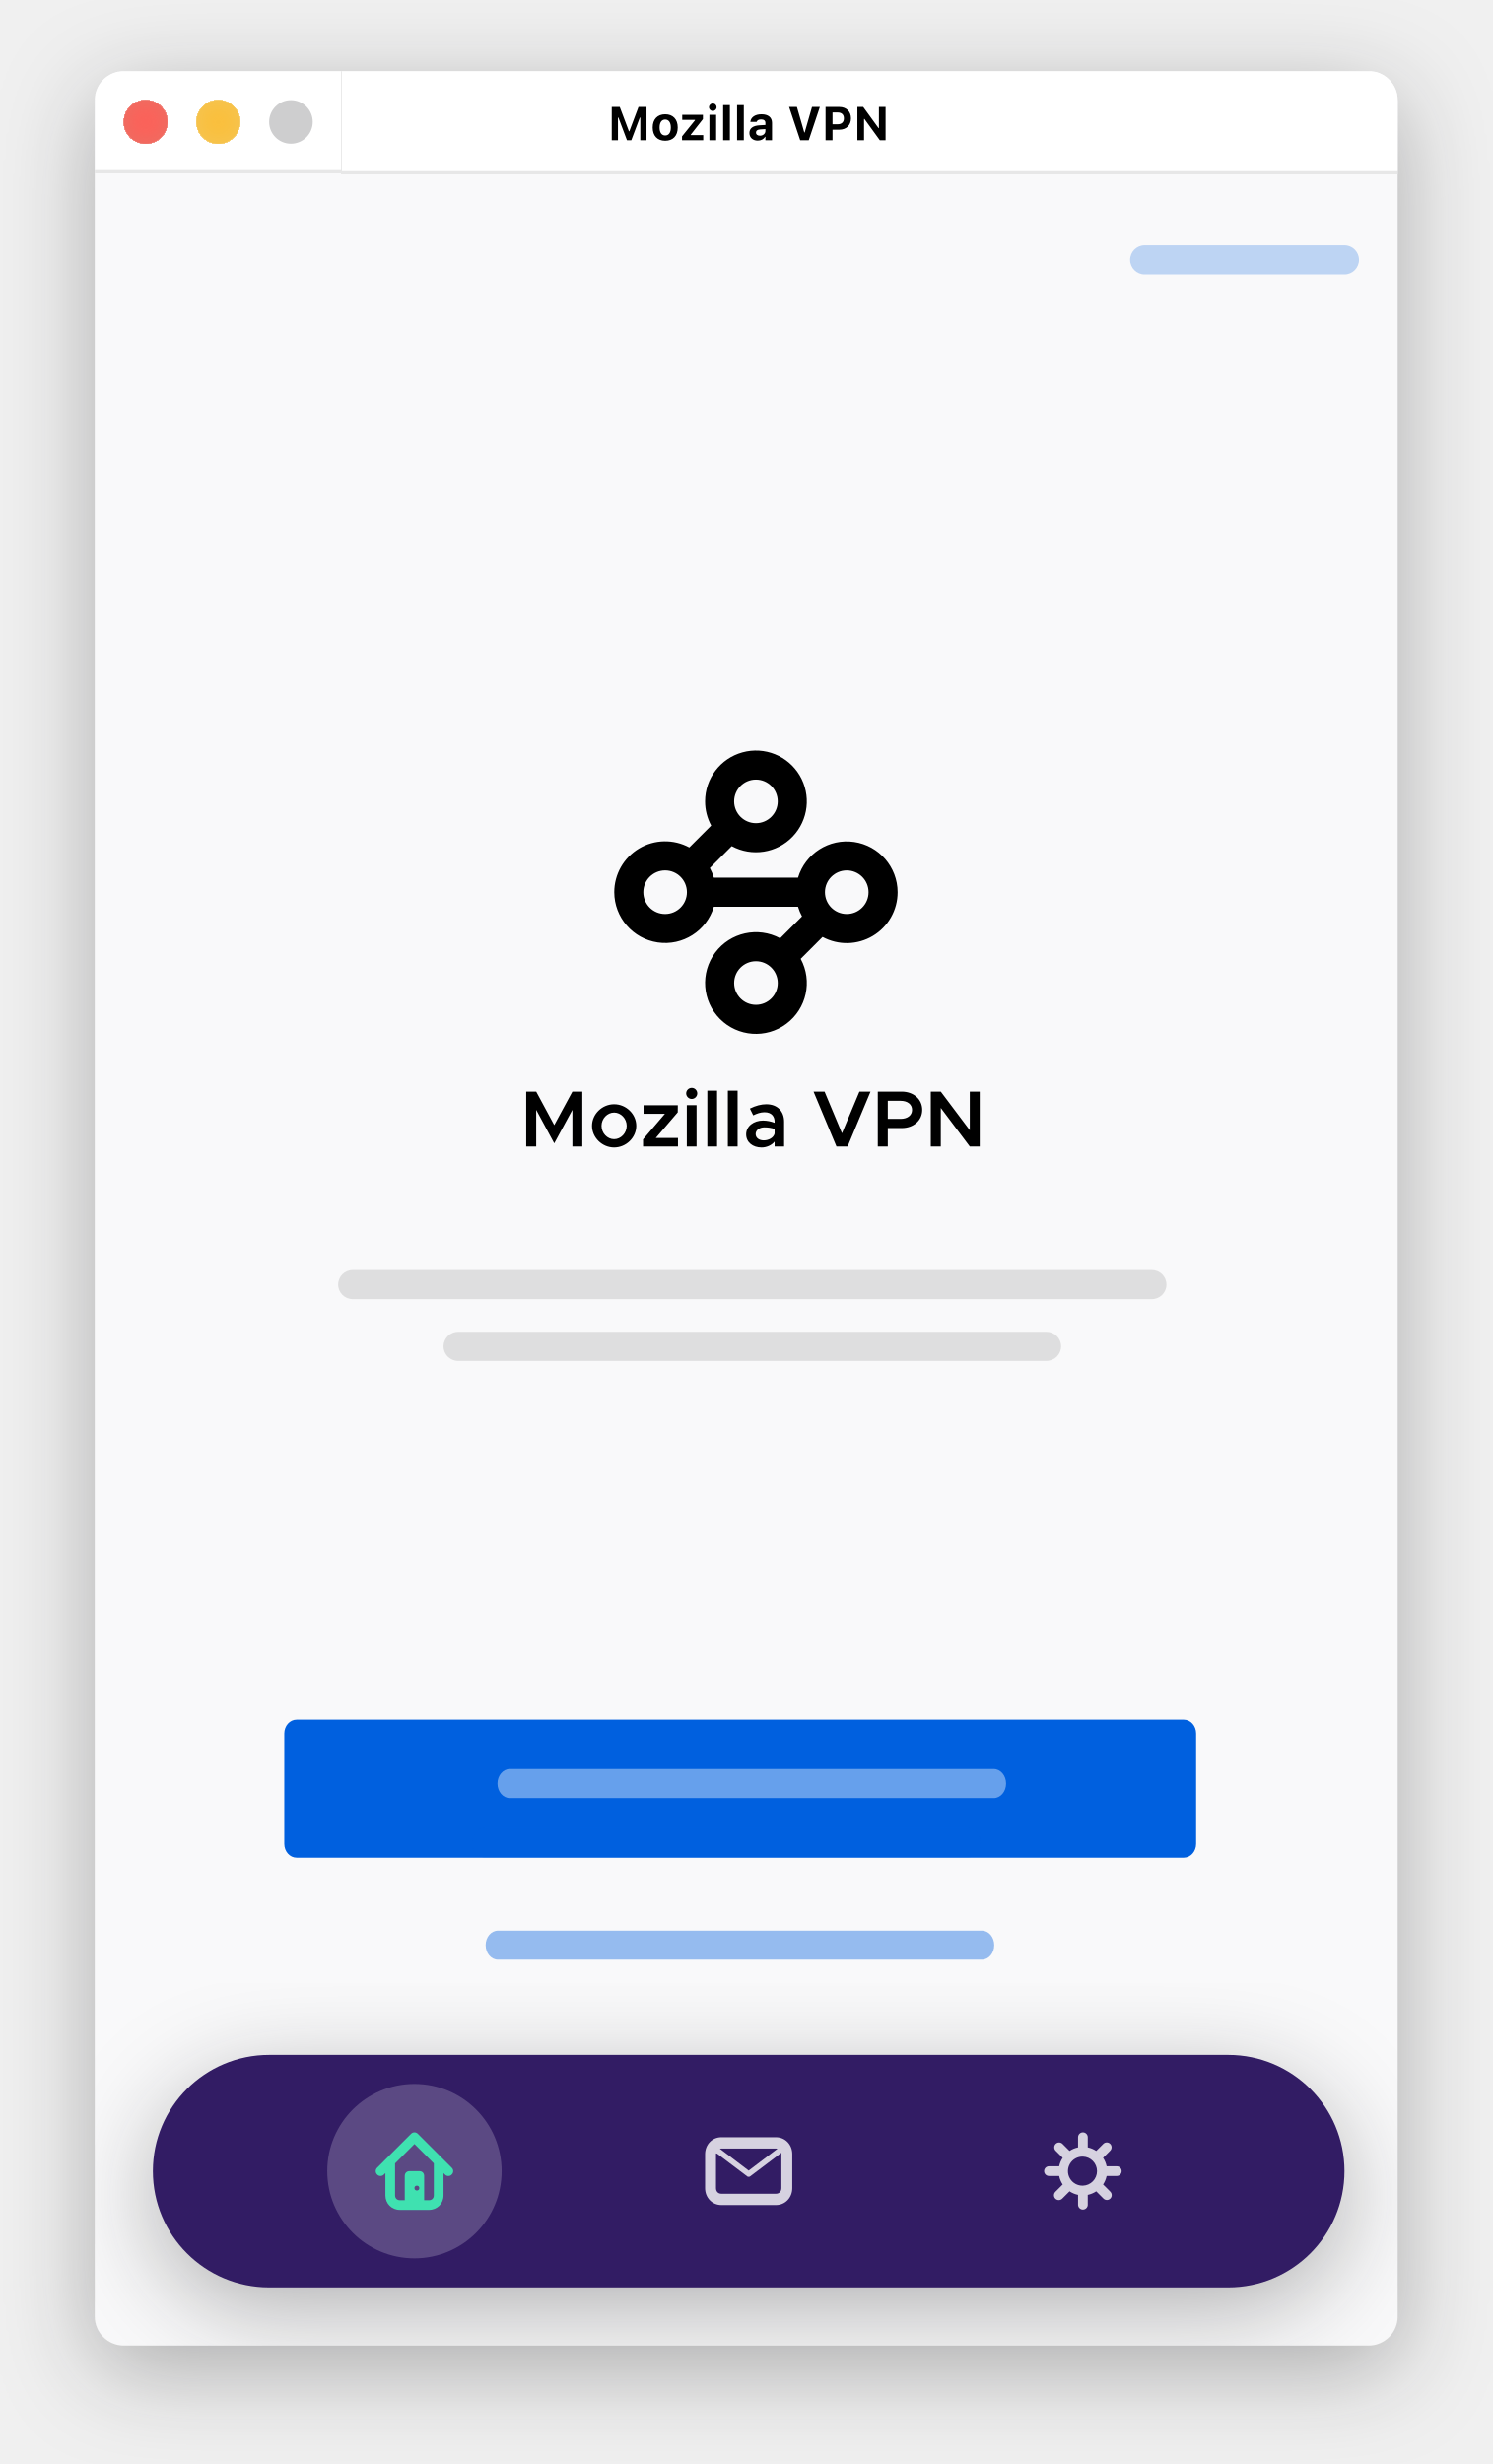
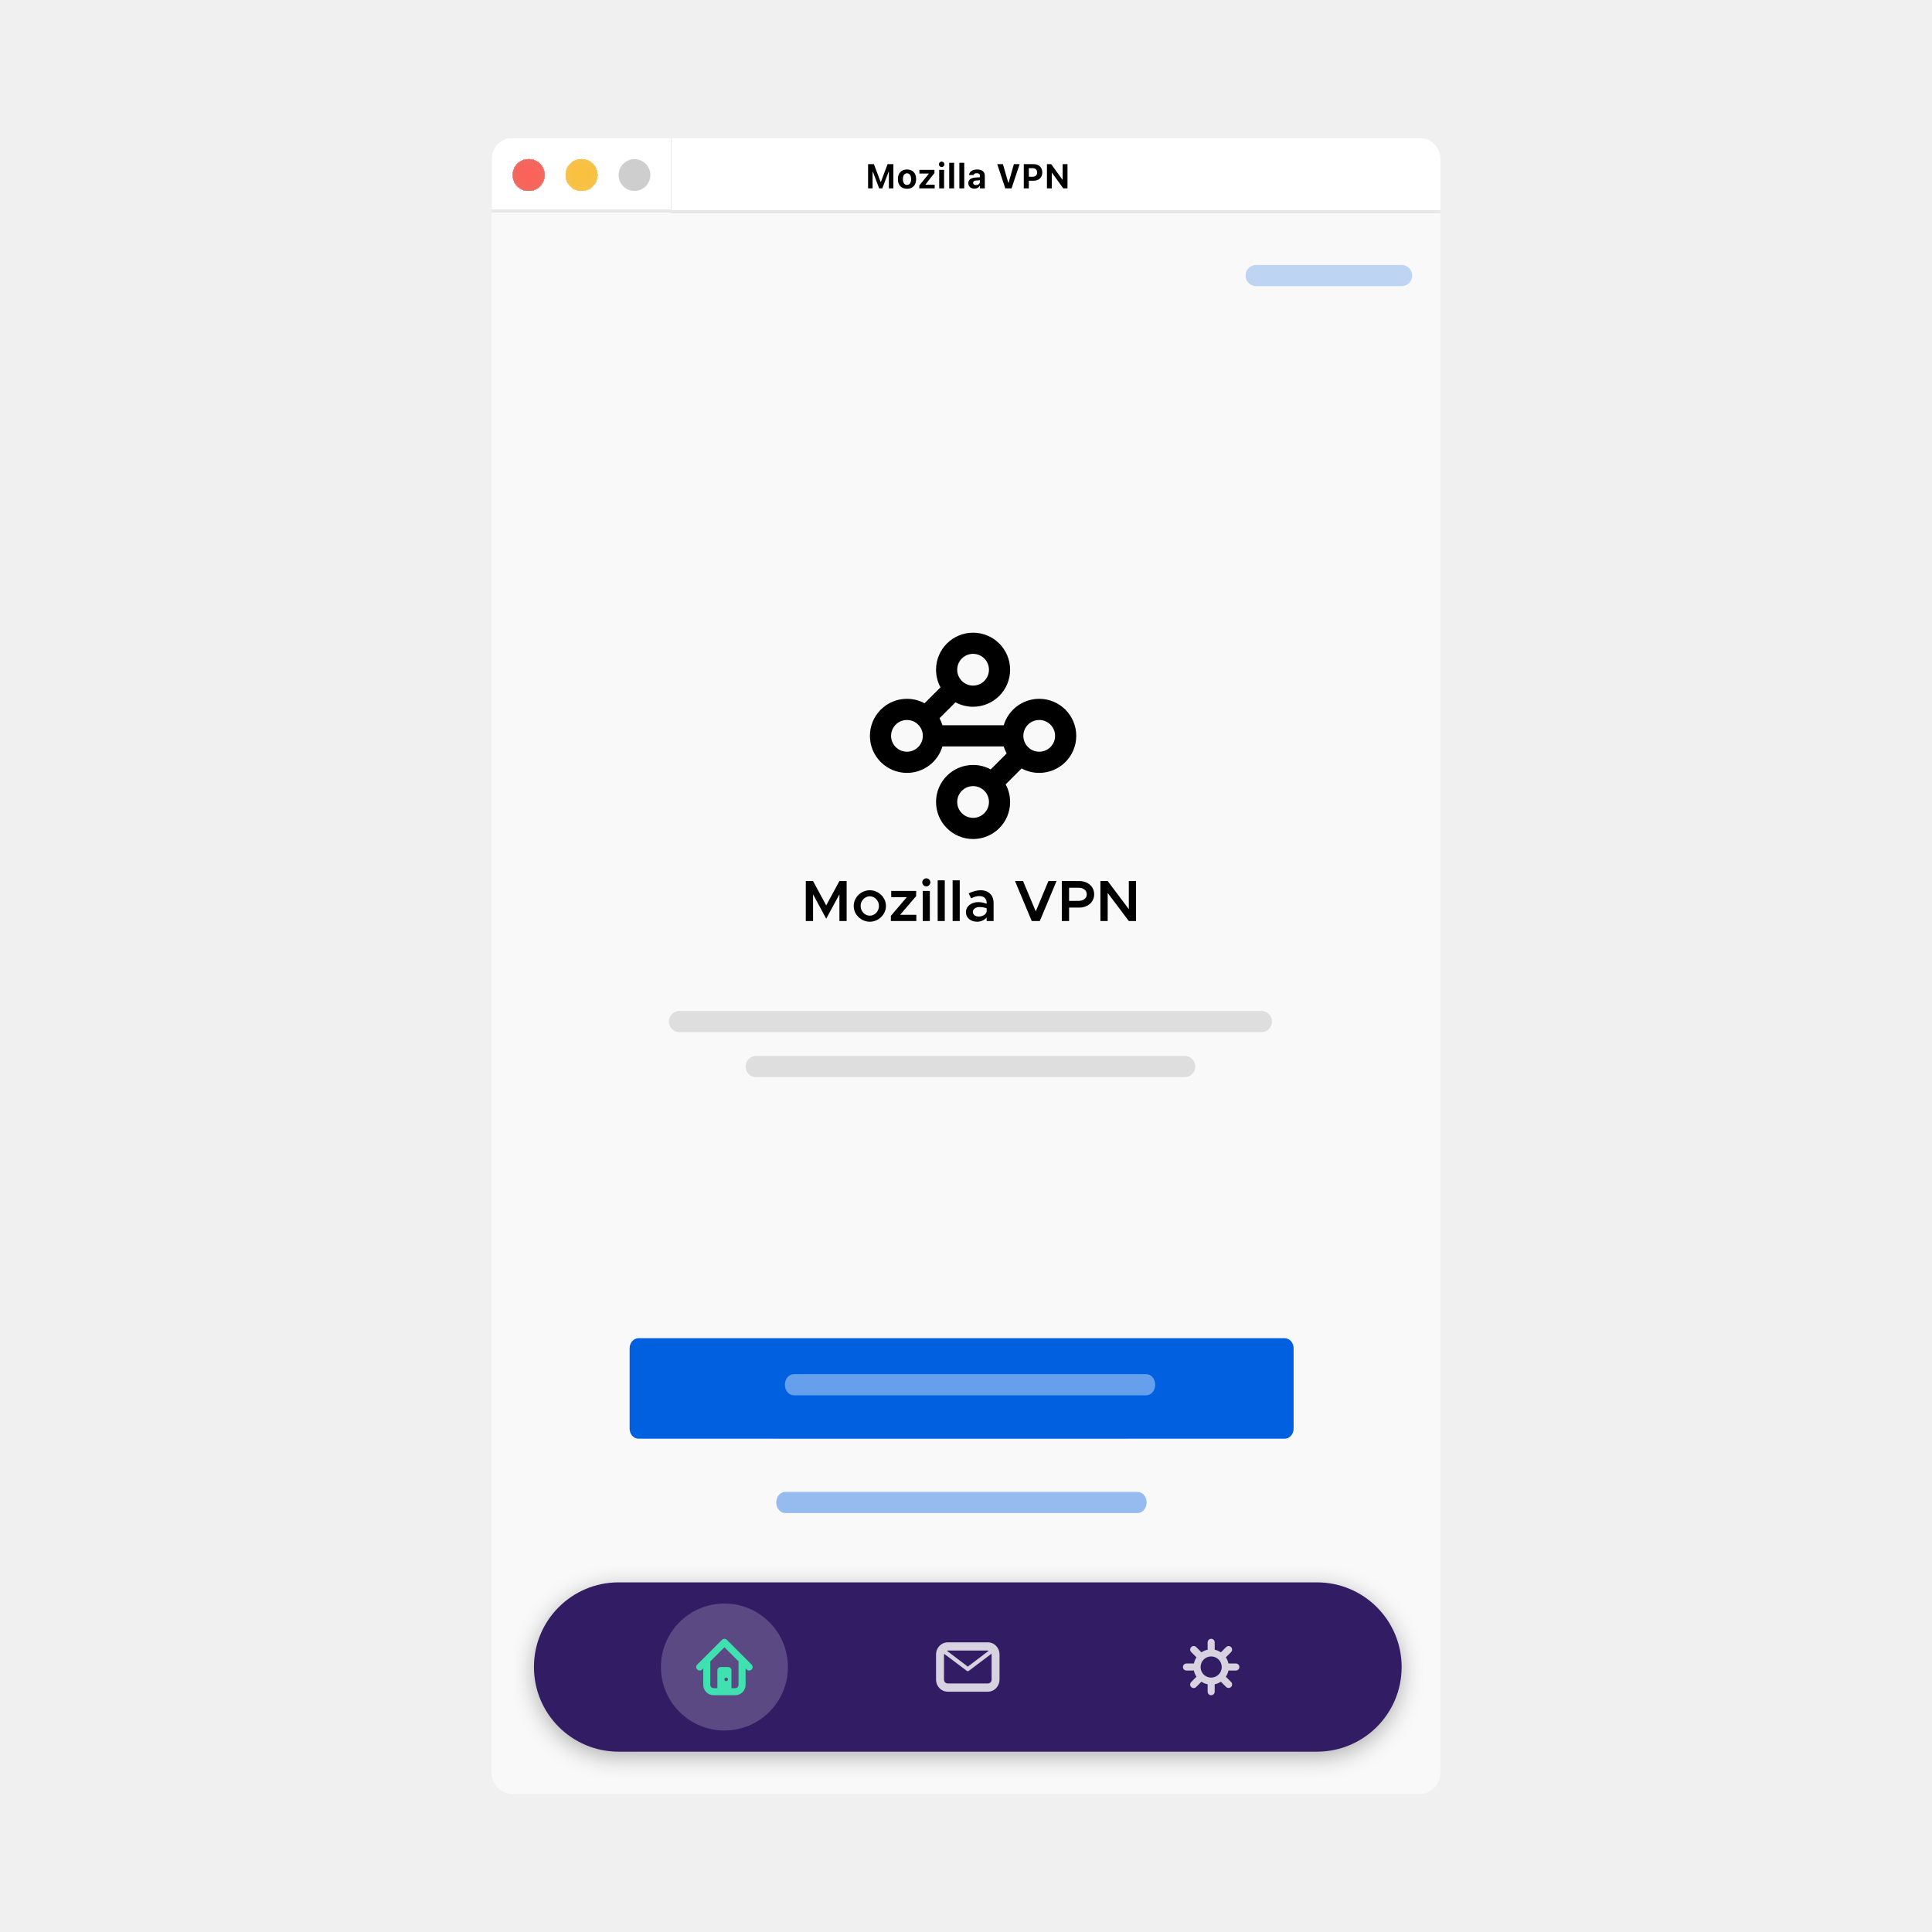
- <svg xmlns="http://www.w3.org/2000/svg" width="126" height="208" fill="none">
-   <g filter="url(#a)">
-     <g clip-path="url(#b)">
-       <rect x="8" y="6" width="110" height="192" rx="2.454" fill="#F9F9FA" />
-       <g filter="url(#c)">
-         <path d="M8 8.454A2.454 2.454 0 0 1 10.454 6h18.402v8.588H8V8.454Z" fill="#fff" />
-         <g filter="url(#d)">
-           <path fill-rule="evenodd" clip-rule="evenodd" d="M12.294 12.134a1.84 1.84 0 1 0 0-3.68 1.84 1.84 0 0 0 0 3.68Z" fill="#FC6159" />
-         </g>
-         <g filter="url(#e)">
-           <path fill-rule="evenodd" clip-rule="evenodd" d="M18.428 12.134a1.84 1.84 0 1 0 0-3.68 1.84 1.84 0 0 0 0 3.68Z" fill="#FABF3C" />
-         </g>
-         <path fill-rule="evenodd" clip-rule="evenodd" d="M24.562 12.134a1.84 1.84 0 1 0 0-3.68 1.84 1.84 0 0 0 0 3.68Z" fill="#CECECF" />
+ <svg xmlns="http://www.w3.org/2000/svg" width="224" height="224" viewBox="0 0 224 224" fill="none">
+   <g clip-path="url(#clip0_3268_8545)">
+     <rect x="57" y="16" width="110" height="192" rx="2.454" fill="#F9F9FA" />
+     <g filter="url(#filter0_i_3268_8545)">
+       <path d="M57 18.454C57 17.099 58.099 16 59.454 16H77.856V24.588H57V18.454Z" fill="white" />
+       <g filter="url(#filter1_i_3268_8545)">
+         <path fill-rule="evenodd" clip-rule="evenodd" d="M61.294 22.134C62.31 22.134 63.134 21.31 63.134 20.294C63.134 19.277 62.31 18.454 61.294 18.454C60.278 18.454 59.454 19.277 59.454 20.294C59.454 21.31 60.278 22.134 61.294 22.134Z" fill="#FC6159" />
      </g>
-       <g filter="url(#f)">
-         <path d="M28.856 6h87.106a2.453 2.453 0 0 1 2.453 2.454v6.226H28.856V6Z" fill="#fff" />
-         <path d="M51.647 11.84h.524V9.928h.039l.72 1.912h.368l.72-1.912h.04v1.912h.523V9.03h-.674l-.774 2.057h-.036l-.776-2.056h-.674v2.81Zm4.513.045c.66 0 1.057-.417 1.057-1.115v-.004c0-.694-.403-1.116-1.057-1.116-.654 0-1.057.424-1.057 1.116v.004c0 .697.397 1.115 1.057 1.115Zm0-.446c-.304 0-.475-.247-.475-.67v-.003c0-.419.173-.67.475-.67.3 0 .475.251.475.67v.004c0 .422-.173.67-.475.67Zm1.421.401h1.79v-.428h-1.056v-.035l1.03-1.318v-.362h-1.748v.428h1.076v.035l-1.092 1.353v.327Zm2.597-2.472c.175 0 .32-.14.32-.316a.318.318 0 0 0-.32-.317.32.32 0 0 0-.32.317.32.32 0 0 0 .32.316Zm-.286 2.472h.569V9.697h-.569v2.143Zm1.16 0h.569V8.877h-.569v2.963Zm1.176 0h.569V8.877h-.569v2.963Zm1.74.033c.281 0 .507-.118.616-.317h.035v.284h.56v-1.464c0-.457-.32-.726-.889-.726-.54 0-.894.25-.938.625l-.002.018h.525l.004-.008c.045-.127.176-.199.38-.199.234 0 .36.105.36.29v.177l-.518.031c-.533.032-.831.258-.831.643v.004c0 .39.29.642.699.642Zm-.143-.677v-.004c0-.156.119-.247.362-.263l.432-.027v.158c0 .225-.197.399-.46.399-.196 0-.334-.1-.334-.263Zm3.732.644h.724l.937-2.81h-.662l-.62 2.156h-.034l-.621-2.155h-.66l.936 2.81Zm2.142 0h.588v-.886h.57c.592 0 .987-.381.987-.96v-.003c0-.578-.395-.96-.987-.96h-1.158v2.81Zm1.014-2.344c.337 0 .535.177.535.497v.004c0 .319-.198.498-.535.498h-.426v-.999h.426Zm1.672 2.344h.563v-1.797h.031l1.3 1.797h.487V9.03h-.562v1.79h-.031l-1.297-1.79h-.49v2.81Z" fill="#000" />
+       <g filter="url(#filter2_i_3268_8545)">
+         <path fill-rule="evenodd" clip-rule="evenodd" d="M67.428 22.134C68.445 22.134 69.268 21.31 69.268 20.294C69.268 19.277 68.445 18.454 67.428 18.454C66.412 18.454 65.588 19.277 65.588 20.294C65.588 21.31 66.412 22.134 67.428 22.134Z" fill="#FABF3C" />
      </g>
-       <g filter="url(#g)">
-         <rect x="12.907" y="173.463" width="100.601" height="19.629" rx="9.815" fill="#321C64" />
-         <rect x="27.629" y="175.917" width="14.722" height="14.722" rx="7.361" fill="#fff" fill-opacity=".2" />
-         <path d="m38.14 182.992-2.863-2.863a.396.396 0 0 0-.573 0l-2.862 2.863a.395.395 0 0 0 0 .572.395.395 0 0 0 .572 0l.123-.122v1.881c0 .695.532 1.227 1.227 1.227h2.453c.696 0 1.227-.532 1.227-1.227v-1.881l.123.122a.37.37 0 0 0 .286.123.37.37 0 0 0 .286-.123.395.395 0 0 0 0-.572Zm-3.15 1.717c0-.122.082-.204.205-.204.123 0 .205.082.205.204 0 .123-.082.205-.205.205-.123 0-.204-.082-.204-.205Zm1.636.614c0 .245-.163.409-.409.409h-.408v-2.045c0-.245-.164-.409-.41-.409h-.817c-.246 0-.41.164-.41.409v2.045h-.408c-.246 0-.41-.164-.41-.409v-2.699l1.637-1.636 1.635 1.636v2.699Z" fill="#3FE1B0" />
-         <path d="M65.508 180.415h-4.6c-.783 0-1.38.621-1.38 1.432v2.862c0 .811.597 1.432 1.38 1.432h4.6c.782 0 1.38-.621 1.38-1.432v-2.862c0-.811-.598-1.432-1.38-1.432Zm0 .955c.046 0 .092 0 .138.047H65.6l-2.392 1.813-2.393-1.813h-.046c.046-.047.092-.047.138-.047h4.601Zm.46 3.339c0 .287-.184.477-.46.477h-4.6c-.277 0-.46-.19-.46-.477v-2.958c0 .048.045.048.091.048l2.53 1.908c.047.048.093.048.139.048.046 0 .092 0 .138-.048l2.53-1.908c.046 0 .046-.048.046-.095.046.047.046.095.046.143v2.862Z" fill="#fff" fill-opacity=".8" />
-         <path fill-rule="evenodd" clip-rule="evenodd" d="M93.429 182.869h.858a.409.409 0 1 1 0 .818h-.858c-.053.256-.155.5-.3.717l.61.61a.409.409 0 0 1-.579.578l-.61-.61c-.217.145-.46.247-.716.3v.859a.41.41 0 0 1-.818 0v-.859a2.04 2.04 0 0 1-.721-.302.063.063 0 0 0-.006.009c-.002.003-.004.007-.007.009l-.593.593a.409.409 0 1 1-.578-.578l.593-.593c.003-.003.006-.004.01-.006a.18.18 0 0 0 .008-.006 2.041 2.041 0 0 1-.301-.721h-.859a.409.409 0 1 1 0-.818h.859c.053-.256.155-.499.3-.717l-.61-.609a.41.41 0 0 1 .579-.579l.61.609c.216-.145.46-.246.716-.299v-.859a.409.409 0 1 1 .818 0v.859c.256.053.5.155.717.3l.61-.609a.409.409 0 0 1 .578.578l-.61.609c.145.218.247.461.3.717Zm-2.004-.818a1.227 1.227 0 1 0 0 2.453 1.227 1.227 0 0 0 0-2.453Z" fill="#fff" fill-opacity=".8" />
-       </g>
+       <path fill-rule="evenodd" clip-rule="evenodd" d="M73.562 22.134C74.579 22.134 75.403 21.31 75.403 20.294C75.403 19.277 74.579 18.454 73.562 18.454C72.546 18.454 71.722 19.277 71.722 20.294C71.722 21.31 72.546 22.134 73.562 22.134Z" fill="#CECECF" />
    </g>
-     <rect opacity=".6" x="95.412" y="20.722" width="19.323" height="2.454" rx="1.227" fill="#0060DF" fill-opacity=".4" />
-     <path d="M99.944 145.153H25.04c-.574 0-1.04.522-1.04 1.166v9.324c0 .643.466 1.165 1.04 1.165h74.904c.574 0 1.04-.522 1.04-1.165v-9.324c0-.644-.466-1.166-1.04-1.166Z" fill="#0060DF" />
-     <g clip-path="url(#h)" fill="#000">
-       <path fill-rule="evenodd" clip-rule="evenodd" d="M63.82 65.808a1.84 1.84 0 1 0 0 3.68 1.84 1.84 0 0 0 0-3.68Zm-4.293 1.84a4.294 4.294 0 1 1 2.251 3.778l-1.847 1.847c.14.258.253.53.338.816h7.104a4.296 4.296 0 0 1 8.41 1.227 4.294 4.294 0 0 1-6.337 3.778l-1.847 1.847a4.294 4.294 0 1 1-1.735-1.735l1.847-1.847a4.269 4.269 0 0 1-.338-.816h-7.104a4.296 4.296 0 0 1-8.41-1.227 4.294 4.294 0 0 1 6.337-3.778l1.847-1.847a4.276 4.276 0 0 1-.516-2.043Zm2.454 15.336a1.84 1.84 0 1 1 3.68 0 1.84 1.84 0 0 1-3.68 0Zm-5.828-9.508a1.84 1.84 0 1 0 0 3.68 1.84 1.84 0 0 0 0-3.68Zm13.495 1.84a1.84 1.84 0 1 1 3.68 0 1.84 1.84 0 0 1-3.68 0Z" />
-       <path d="M44.425 96.786h.843v-3.097l1.525 2.827 1.532-2.827v3.097h.836V92.15h-.836l-1.532 2.828-1.525-2.828h-.843v4.636Zm7.424.08c1.012 0 1.869-.836 1.869-1.828 0-.992-.857-1.822-1.87-1.822-1.011 0-1.868.83-1.868 1.822 0 .992.857 1.829 1.869 1.829Zm0-.7c-.58 0-1.066-.514-1.066-1.128 0-.607.486-1.12 1.066-1.12.573 0 1.06.513 1.06 1.12 0 .614-.487 1.127-1.06 1.127Zm2.441.62h2.949v-.722h-1.876l1.856-2.166.006-.6h-2.894v.721h1.808l-1.849 2.166v.6Zm4.112-4.015a.477.477 0 0 0 .465-.472.47.47 0 0 0-.465-.466.472.472 0 0 0-.472.466c0 .25.209.472.472.472Zm-.418 4.015h.823v-3.489h-.823v3.489Zm1.733 0h.823v-4.717h-.823v4.717Zm1.733 0h.823v-4.717h-.823v4.717Zm3.25-3.57c-.438 0-.897.122-1.39.365l.284.573c.297-.148.614-.263.945-.263.634 0 .857.391.857.796v.095a2.798 2.798 0 0 0-.978-.19c-.783 0-1.424.473-1.424 1.162 0 .674.56 1.113 1.302 1.113.405 0 .843-.176 1.1-.5v.419h.803v-2.099c0-.884-.574-1.47-1.498-1.47Zm-.222 3.05c-.391 0-.681-.209-.681-.54 0-.33.33-.56.742-.56.31 0 .6.048.857.135v.392c-.095.37-.52.573-.918.573Zm8.08-4.116-1.472 3.516-1.47-3.516h-.932l1.937 4.636h.938l1.936-4.636h-.938Zm1.55 4.636h.844v-1.559h1.174c.992 0 1.734-.634 1.734-1.538s-.742-1.539-1.734-1.539h-2.017v4.636Zm.844-2.335v-1.525h1.08c.573 0 .971.29.971.763 0 .472-.398.762-.971.762h-1.08Zm3.632 2.335h.844v-3.26l2.45 3.26h.836V92.15h-.837v3.26l-2.45-3.26h-.843v4.636Z" />
+     <g filter="url(#filter3_i_3268_8545)">
+       <path d="M77.856 16H164.962C166.317 16 167.416 17.099 167.416 18.454V24.68H77.856V16Z" fill="white" />
+       <path d="M100.647 21.84H101.171V19.928H101.21L101.93 21.84H102.298L103.019 19.928H103.058V21.84H103.581V19.031H102.908L102.133 21.087H102.098L101.321 19.031H100.647V21.84ZM105.16 21.885C105.82 21.885 106.217 21.468 106.217 20.77V20.766C106.217 20.073 105.814 19.65 105.16 19.65C104.506 19.65 104.103 20.075 104.103 20.766V20.77C104.103 21.466 104.5 21.885 105.16 21.885ZM105.16 21.439C104.856 21.439 104.685 21.192 104.685 20.77V20.766C104.685 20.347 104.858 20.096 105.16 20.096C105.46 20.096 105.635 20.347 105.635 20.766V20.77C105.635 21.192 105.462 21.439 105.16 21.439ZM106.581 21.84H108.371V21.412H107.315V21.377L108.345 20.059V19.697H106.597V20.125H107.674V20.16L106.581 21.513V21.84ZM109.179 19.368C109.354 19.368 109.498 19.228 109.498 19.052C109.498 18.875 109.354 18.735 109.179 18.735C109.003 18.735 108.857 18.875 108.857 19.052C108.857 19.228 109.003 19.368 109.179 19.368ZM108.892 21.84H109.461V19.697H108.892V21.84ZM110.053 21.84H110.621V18.877H110.053V21.84ZM111.229 21.84H111.797V18.877H111.229V21.84ZM112.969 21.873C113.249 21.873 113.475 21.755 113.584 21.556H113.619V21.84H114.18V20.376C114.18 19.919 113.859 19.65 113.29 19.65C112.751 19.65 112.397 19.899 112.352 20.275L112.35 20.293H112.876L112.88 20.285C112.924 20.158 113.055 20.086 113.259 20.086C113.493 20.086 113.619 20.191 113.619 20.376V20.553L113.101 20.585C112.568 20.616 112.27 20.842 112.27 21.227V21.231C112.27 21.62 112.56 21.873 112.969 21.873ZM112.825 21.196V21.192C112.825 21.036 112.944 20.945 113.187 20.929L113.619 20.902V21.06C113.619 21.285 113.423 21.459 113.16 21.459C112.963 21.459 112.825 21.36 112.825 21.196ZM116.557 21.84H117.281L118.218 19.031H117.556L116.937 21.186H116.902L116.281 19.031H115.621L116.557 21.84ZM118.699 21.84H119.287V20.954H119.857C120.449 20.954 120.844 20.573 120.844 19.995V19.991C120.844 19.413 120.449 19.031 119.857 19.031H118.699V21.84ZM119.713 19.496C120.05 19.496 120.249 19.673 120.249 19.993V19.997C120.249 20.316 120.05 20.495 119.713 20.495H119.287V19.496H119.713ZM121.385 21.84H121.948V20.043H121.979L123.28 21.84H123.767V19.031H123.204V20.82H123.173L121.876 19.031H121.385V21.84Z" fill="black" />
    </g>
-     <rect x="28.549" y="107.214" width="69.93" height="2.454" rx="1.227" fill="#C4C4C4" fill-opacity=".5" />
-     <rect x="37.444" y="112.428" width="52.141" height="2.454" rx="1.227" fill="#C4C4C4" fill-opacity=".5" />
-     <path d="M81.747 154.322H40.889c-.575 0-1.04.55-1.04 1.227 0 .678.465 1.227 1.04 1.227h40.858c.575 0 1.04-.549 1.04-1.227 0-.677-.465-1.227-1.04-1.227ZM82.898 162.972H42.041c-.575 0-1.041.549-1.041 1.226 0 .678.466 1.227 1.041 1.227h40.857c.575 0 1.041-.549 1.041-1.227 0-.677-.466-1.226-1.04-1.226Z" fill="#0060DF" fill-opacity=".4" />
-     <path d="M83.898 149.322H43.041c-.575 0-1.041.55-1.041 1.227 0 .678.466 1.227 1.041 1.227h40.857c.575 0 1.041-.549 1.041-1.227 0-.677-.466-1.227-1.04-1.227Z" fill="#fff" fill-opacity=".4" />
+     <g filter="url(#filter4_d_3268_8545)">
+       <rect x="61.907" y="183.463" width="100.601" height="19.629" rx="9.815" fill="#321C64" />
+       <rect x="76.629" y="185.917" width="14.722" height="14.722" rx="7.361" fill="white" fill-opacity="0.2" />
+       <path d="M87.14 192.992L84.277 190.129C84.114 189.965 83.868 189.965 83.704 190.129L80.842 192.992C80.678 193.155 80.678 193.401 80.842 193.564C81.005 193.728 81.251 193.728 81.414 193.564L81.537 193.441V195.323C81.537 196.018 82.069 196.549 82.764 196.549H85.218C85.913 196.549 86.445 196.018 86.445 195.323V193.441L86.567 193.564C86.649 193.646 86.731 193.687 86.853 193.687C86.976 193.687 87.058 193.646 87.14 193.564C87.303 193.401 87.303 193.155 87.14 192.992V192.992ZM83.991 194.709C83.991 194.587 84.073 194.505 84.195 194.505C84.318 194.505 84.4 194.587 84.4 194.709C84.4 194.832 84.318 194.914 84.195 194.914C84.073 194.914 83.991 194.832 83.991 194.709ZM85.627 195.323C85.627 195.568 85.463 195.732 85.218 195.732H84.809V193.687C84.809 193.441 84.645 193.278 84.4 193.278H83.582C83.337 193.278 83.173 193.441 83.173 193.687V195.732H82.764C82.519 195.732 82.355 195.568 82.355 195.323V192.624L83.991 190.988L85.627 192.624V195.323Z" fill="#3FE1B0" />
+       <path d="M114.508 190.415H109.908C109.125 190.415 108.527 191.035 108.527 191.846V194.709C108.527 195.52 109.125 196.14 109.908 196.14H114.508C115.29 196.14 115.888 195.52 115.888 194.709V191.846C115.888 191.035 115.29 190.415 114.508 190.415ZM114.508 191.369C114.554 191.369 114.6 191.369 114.646 191.417H114.6L112.208 193.23L109.816 191.417H109.77C109.816 191.369 109.862 191.369 109.908 191.369H114.508V191.369ZM114.968 194.709C114.968 194.995 114.784 195.186 114.508 195.186H109.908C109.631 195.186 109.447 194.995 109.447 194.709V191.751C109.447 191.799 109.493 191.799 109.539 191.799L112.07 193.707C112.116 193.755 112.162 193.755 112.208 193.755C112.254 193.755 112.3 193.755 112.346 193.707L114.876 191.799C114.922 191.799 114.922 191.751 114.922 191.703C114.968 191.751 114.968 191.799 114.968 191.846V194.709V194.709Z" fill="white" fill-opacity="0.8" />
+       <path fill-rule="evenodd" clip-rule="evenodd" d="M142.429 192.869H143.288C143.513 192.869 143.696 193.052 143.696 193.278C143.696 193.504 143.513 193.687 143.288 193.687H142.429C142.376 193.943 142.274 194.187 142.129 194.404L142.738 195.013C142.893 195.174 142.891 195.429 142.733 195.587C142.576 195.744 142.321 195.747 142.16 195.592L141.551 194.982C141.333 195.127 141.09 195.229 140.834 195.282V196.141C140.834 196.366 140.651 196.549 140.425 196.549C140.199 196.549 140.016 196.366 140.016 196.141V195.282C139.758 195.229 139.513 195.126 139.295 194.98C139.292 194.983 139.291 194.986 139.289 194.989C139.287 194.992 139.285 194.995 139.282 194.998L138.689 195.591C138.587 195.698 138.435 195.74 138.292 195.703C138.149 195.665 138.037 195.554 138 195.411C137.962 195.268 138.005 195.116 138.111 195.013L138.704 194.42C138.707 194.417 138.71 194.416 138.713 194.414C138.716 194.412 138.72 194.41 138.722 194.408C138.576 194.189 138.474 193.944 138.421 193.687H137.562C137.336 193.687 137.153 193.504 137.153 193.278C137.153 193.052 137.336 192.869 137.562 192.869H138.421C138.474 192.613 138.576 192.37 138.721 192.152L138.111 191.543C137.952 191.383 137.952 191.124 138.111 190.964C138.271 190.805 138.53 190.804 138.69 190.964L139.299 191.573C139.517 191.428 139.76 191.327 140.016 191.274V190.415C140.016 190.189 140.199 190.006 140.425 190.006C140.651 190.006 140.834 190.189 140.834 190.415V191.274C141.09 191.327 141.334 191.429 141.551 191.574L142.16 190.965C142.321 190.81 142.576 190.812 142.734 190.969C142.891 191.127 142.894 191.382 142.739 191.543L142.129 192.152C142.274 192.37 142.376 192.613 142.429 192.869ZM140.425 192.051C139.747 192.051 139.198 192.6 139.198 193.278C139.198 193.955 139.747 194.505 140.425 194.505C141.102 194.505 141.652 193.955 141.652 193.278C141.652 192.6 141.102 192.051 140.425 192.051Z" fill="white" fill-opacity="0.8" />
+     </g>
  </g>
+   <rect opacity="0.6" x="144.412" y="30.722" width="19.323" height="2.454" rx="1.227" fill="#0060DF" fill-opacity="0.4" />
+   <path d="M148.944 155.153H74.04C73.466 155.153 73 155.675 73 156.319V165.643C73 166.286 73.466 166.808 74.04 166.808H148.944C149.518 166.808 149.984 166.286 149.984 165.643V156.319C149.984 155.675 149.518 155.153 148.944 155.153Z" fill="#0060DF" />
+   <g clip-path="url(#clip1_3268_8545)">
+     <path fill-rule="evenodd" clip-rule="evenodd" d="M112.821 75.808C111.805 75.808 110.981 76.632 110.981 77.648C110.981 78.665 111.805 79.489 112.821 79.489C113.837 79.489 114.661 78.665 114.661 77.648C114.661 76.632 113.837 75.808 112.821 75.808ZM108.527 77.648C108.527 75.277 110.45 73.355 112.821 73.355C115.193 73.355 117.115 75.277 117.115 77.648C117.115 80.02 115.193 81.942 112.821 81.942C112.082 81.942 111.386 81.755 110.778 81.426L108.931 83.273C109.071 83.531 109.184 83.804 109.269 84.089H116.373C116.901 82.316 118.544 81.022 120.489 81.022C122.86 81.022 124.783 82.945 124.783 85.316C124.783 87.688 122.86 89.61 120.489 89.61C119.749 89.61 119.053 89.423 118.446 89.094L116.599 90.941C116.928 91.549 117.115 92.244 117.115 92.984C117.115 95.355 115.193 97.278 112.821 97.278C110.45 97.278 108.527 95.355 108.527 92.984C108.527 90.612 110.45 88.69 112.821 88.69C113.561 88.69 114.256 88.877 114.864 89.206L116.711 87.359C116.572 87.102 116.458 86.829 116.373 86.543H109.269C108.742 88.317 107.098 89.61 105.153 89.61C102.782 89.61 100.859 87.688 100.859 85.316C100.859 82.945 102.782 81.022 105.153 81.022C105.893 81.022 106.589 81.209 107.196 81.538L109.043 79.691C108.714 79.084 108.527 78.388 108.527 77.648ZM110.981 92.984C110.981 91.968 111.805 91.144 112.821 91.144C113.837 91.144 114.661 91.968 114.661 92.984C114.661 94 113.837 94.824 112.821 94.824C111.805 94.824 110.981 94 110.981 92.984ZM105.153 83.476C104.137 83.476 103.313 84.3 103.313 85.316C103.313 86.332 104.137 87.156 105.153 87.156C106.17 87.156 106.994 86.332 106.994 85.316C106.994 84.3 106.17 83.476 105.153 83.476ZM118.649 85.316C118.649 84.3 119.472 83.476 120.489 83.476C121.505 83.476 122.329 84.3 122.329 85.316C122.329 86.332 121.505 87.156 120.489 87.156C119.472 87.156 118.649 86.332 118.649 85.316Z" fill="black" />
+     <path d="M93.424 106.786H94.268V103.689L95.793 106.516L97.324 103.689V106.786H98.161V102.15H97.324L95.793 104.978L94.268 102.15H93.424V106.786ZM100.849 106.867C101.861 106.867 102.718 106.03 102.718 105.038C102.718 104.046 101.861 103.217 100.849 103.217C99.836 103.217 98.98 104.046 98.98 105.038C98.98 106.03 99.836 106.867 100.849 106.867ZM100.849 106.165C100.268 106.165 99.782 105.652 99.782 105.038C99.782 104.431 100.268 103.918 100.849 103.918C101.422 103.918 101.908 104.431 101.908 105.038C101.908 105.652 101.422 106.165 100.849 106.165ZM103.29 106.786H106.239V106.064H104.363L106.218 103.898L106.225 103.297H103.33V104.019H105.139L103.29 106.185V106.786ZM107.402 102.771C107.658 102.771 107.867 102.548 107.867 102.299C107.867 102.049 107.658 101.833 107.402 101.833C107.139 101.833 106.929 102.049 106.929 102.299C106.929 102.548 107.139 102.771 107.402 102.771ZM106.983 106.786H107.807V103.297H106.983V106.786ZM108.716 106.786H109.54V102.069H108.716V106.786ZM110.449 106.786H111.273V102.069H110.449V106.786ZM113.701 103.217C113.262 103.217 112.803 103.338 112.311 103.581L112.594 104.154C112.891 104.006 113.208 103.891 113.539 103.891C114.173 103.891 114.396 104.283 114.396 104.687V104.782C114.079 104.66 113.734 104.593 113.417 104.593C112.635 104.593 111.994 105.065 111.994 105.754C111.994 106.428 112.554 106.867 113.296 106.867C113.701 106.867 114.139 106.692 114.396 106.368V106.786H115.199V104.687C115.199 103.804 114.625 103.217 113.701 103.217ZM113.478 106.266C113.087 106.266 112.796 106.057 112.796 105.727C112.796 105.396 113.127 105.167 113.539 105.167C113.849 105.167 114.139 105.214 114.396 105.302V105.693C114.301 106.064 113.876 106.266 113.478 106.266ZM121.557 102.15L120.086 105.666L118.615 102.15H117.684L119.62 106.786H120.558L122.495 102.15H121.557ZM123.108 106.786H123.952V105.227H125.126C126.118 105.227 126.86 104.593 126.86 103.689C126.86 102.785 126.118 102.15 125.126 102.15H123.108V106.786ZM123.952 104.451V102.926H125.031C125.605 102.926 126.003 103.217 126.003 103.689C126.003 104.161 125.605 104.451 125.031 104.451H123.952ZM127.584 106.786H128.428V103.527L130.877 106.786H131.714V102.15H130.877V105.409L128.428 102.15H127.584V106.786Z" fill="black" />
+   </g>
+   <rect x="77.549" y="117.214" width="69.93" height="2.454" rx="1.227" fill="#C4C4C4" fill-opacity="0.5" />
+   <rect x="86.444" y="122.428" width="52.141" height="2.454" rx="1.227" fill="#C4C4C4" fill-opacity="0.5" />
+   <path d="M130.746 164.322H89.889C89.314 164.322 88.848 164.872 88.848 165.549C88.848 166.227 89.314 166.776 89.889 166.776H130.746C131.321 166.776 131.787 166.227 131.787 165.549C131.787 164.872 131.321 164.322 130.746 164.322Z" fill="#0060DF" fill-opacity="0.4" />
+   <path d="M131.898 172.972H91.041C90.466 172.972 90 173.521 90 174.199C90 174.876 90.466 175.425 91.041 175.425H131.898C132.473 175.425 132.939 174.876 132.939 174.199C132.939 173.521 132.473 172.972 131.898 172.972Z" fill="#0060DF" fill-opacity="0.4" />
+   <path d="M132.898 159.322H92.041C91.466 159.322 91 159.872 91 160.549C91 161.227 91.466 161.776 92.041 161.776H132.898C133.473 161.776 133.939 161.227 133.939 160.549C133.939 159.872 133.473 159.322 132.898 159.322Z" fill="white" fill-opacity="0.4" />
  <defs>
-     <filter id="a" x="0" y="0" width="126.415" height="208" filterUnits="userSpaceOnUse" color-interpolation-filters="sRGB">
+     <filter id="filter0_i_3268_8545" x="57" y="16" width="20.856" height="8.588" filterUnits="userSpaceOnUse" color-interpolation-filters="sRGB">
      <feFlood flood-opacity="0" result="BackgroundImageFix" />
-       <feColorMatrix in="SourceAlpha" values="0 0 0 0 0 0 0 0 0 0 0 0 0 0 0 0 0 0 127 0" result="hardAlpha" />
-       <feOffset dy="2" />
-       <feGaussianBlur stdDeviation="4" />
-       <feColorMatrix values="0 0 0 0 0.047 0 0 0 0 0.047 0 0 0 0 0.051 0 0 0 0.3 0" />
-       <feBlend in2="BackgroundImageFix" result="effect1_dropShadow_2749_8321" />
-       <feBlend in="SourceGraphic" in2="effect1_dropShadow_2749_8321" result="shape" />
+       <feBlend mode="normal" in="SourceGraphic" in2="BackgroundImageFix" result="shape" />
+       <feColorMatrix in="SourceAlpha" type="matrix" values="0 0 0 0 0 0 0 0 0 0 0 0 0 0 0 0 0 0 127 0" result="hardAlpha" />
+       <feOffset dy="-0.307" />
+       <feComposite in2="hardAlpha" operator="arithmetic" k2="-1" k3="1" />
+       <feColorMatrix type="matrix" values="0 0 0 0 0.906 0 0 0 0 0.906 0 0 0 0 0.906 0 0 0 1 0" />
+       <feBlend mode="normal" in2="shape" result="effect1_innerShadow_3268_8545" />
    </filter>
-     <filter id="c" x="8" y="6" width="20.856" height="8.588" filterUnits="userSpaceOnUse" color-interpolation-filters="sRGB">
+     <filter id="filter1_i_3268_8545" x="59.454" y="18.454" width="3.681" height="3.68" filterUnits="userSpaceOnUse" color-interpolation-filters="sRGB">
      <feFlood flood-opacity="0" result="BackgroundImageFix" />
-       <feBlend in="SourceGraphic" in2="BackgroundImageFix" result="shape" />
-       <feColorMatrix in="SourceAlpha" values="0 0 0 0 0 0 0 0 0 0 0 0 0 0 0 0 0 0 127 0" result="hardAlpha" />
-       <feOffset dy="-.307" />
+       <feBlend mode="normal" in="SourceGraphic" in2="BackgroundImageFix" result="shape" />
+       <feColorMatrix in="SourceAlpha" type="matrix" values="0 0 0 0 0 0 0 0 0 0 0 0 0 0 0 0 0 0 127 0" result="hardAlpha" />
+       <feOffset />
+       <feGaussianBlur stdDeviation="0.92" />
      <feComposite in2="hardAlpha" operator="arithmetic" k2="-1" k3="1" />
-       <feColorMatrix values="0 0 0 0 0.906 0 0 0 0 0.906 0 0 0 0 0.906 0 0 0 1 0" />
-       <feBlend in2="shape" result="effect1_innerShadow_2749_8321" />
+       <feColorMatrix type="matrix" values="0 0 0 0 0.925 0 0 0 0 0.427 0 0 0 0 0.384 0 0 0 1 0" />
+       <feBlend mode="normal" in2="shape" result="effect1_innerShadow_3268_8545" />
    </filter>
-     <filter id="d" x="10.454" y="8.454" width="3.681" height="3.68" filterUnits="userSpaceOnUse" color-interpolation-filters="sRGB">
+     <filter id="filter2_i_3268_8545" x="65.588" y="18.454" width="3.681" height="3.68" filterUnits="userSpaceOnUse" color-interpolation-filters="sRGB">
      <feFlood flood-opacity="0" result="BackgroundImageFix" />
-       <feBlend in="SourceGraphic" in2="BackgroundImageFix" result="shape" />
-       <feColorMatrix in="SourceAlpha" values="0 0 0 0 0 0 0 0 0 0 0 0 0 0 0 0 0 0 127 0" result="hardAlpha" />
+       <feBlend mode="normal" in="SourceGraphic" in2="BackgroundImageFix" result="shape" />
+       <feColorMatrix in="SourceAlpha" type="matrix" values="0 0 0 0 0 0 0 0 0 0 0 0 0 0 0 0 0 0 127 0" result="hardAlpha" />
      <feOffset />
-       <feGaussianBlur stdDeviation=".92" />
+       <feGaussianBlur stdDeviation="0.92" />
      <feComposite in2="hardAlpha" operator="arithmetic" k2="-1" k3="1" />
-       <feColorMatrix values="0 0 0 0 0.925 0 0 0 0 0.427 0 0 0 0 0.384 0 0 0 1 0" />
-       <feBlend in2="shape" result="effect1_innerShadow_2749_8321" />
+       <feColorMatrix type="matrix" values="0 0 0 0 0.961 0 0 0 0 0.769 0 0 0 0 0.318 0 0 0 1 0" />
+       <feBlend mode="normal" in2="shape" result="effect1_innerShadow_3268_8545" />
    </filter>
-     <filter id="e" x="16.588" y="8.454" width="3.681" height="3.68" filterUnits="userSpaceOnUse" color-interpolation-filters="sRGB">
+     <filter id="filter3_i_3268_8545" x="77.856" y="16" width="89.559" height="8.68" filterUnits="userSpaceOnUse" color-interpolation-filters="sRGB">
      <feFlood flood-opacity="0" result="BackgroundImageFix" />
-       <feBlend in="SourceGraphic" in2="BackgroundImageFix" result="shape" />
-       <feColorMatrix in="SourceAlpha" values="0 0 0 0 0 0 0 0 0 0 0 0 0 0 0 0 0 0 127 0" result="hardAlpha" />
-       <feOffset />
-       <feGaussianBlur stdDeviation=".92" />
+       <feBlend mode="normal" in="SourceGraphic" in2="BackgroundImageFix" result="shape" />
+       <feColorMatrix in="SourceAlpha" type="matrix" values="0 0 0 0 0 0 0 0 0 0 0 0 0 0 0 0 0 0 127 0" result="hardAlpha" />
+       <feOffset dy="-0.307" />
      <feComposite in2="hardAlpha" operator="arithmetic" k2="-1" k3="1" />
-       <feColorMatrix values="0 0 0 0 0.961 0 0 0 0 0.769 0 0 0 0 0.318 0 0 0 1 0" />
-       <feBlend in2="shape" result="effect1_innerShadow_2749_8321" />
+       <feColorMatrix type="matrix" values="0 0 0 0 0.906 0 0 0 0 0.906 0 0 0 0 0.906 0 0 0 1 0" />
+       <feBlend mode="normal" in2="shape" result="effect1_innerShadow_3268_8545" />
    </filter>
-     <filter id="f" x="28.856" y="6" width="89.559" height="8.68" filterUnits="userSpaceOnUse" color-interpolation-filters="sRGB">
+     <filter id="filter4_d_3268_8545" x="59.454" y="181.623" width="105.508" height="24.537" filterUnits="userSpaceOnUse" color-interpolation-filters="sRGB">
      <feFlood flood-opacity="0" result="BackgroundImageFix" />
-       <feBlend in="SourceGraphic" in2="BackgroundImageFix" result="shape" />
-       <feColorMatrix in="SourceAlpha" values="0 0 0 0 0 0 0 0 0 0 0 0 0 0 0 0 0 0 127 0" result="hardAlpha" />
-       <feOffset dy="-.307" />
-       <feComposite in2="hardAlpha" operator="arithmetic" k2="-1" k3="1" />
-       <feColorMatrix values="0 0 0 0 0.906 0 0 0 0 0.906 0 0 0 0 0.906 0 0 0 1 0" />
-       <feBlend in2="shape" result="effect1_innerShadow_2749_8321" />
+       <feColorMatrix in="SourceAlpha" type="matrix" values="0 0 0 0 0 0 0 0 0 0 0 0 0 0 0 0 0 0 127 0" result="hardAlpha" />
+       <feOffset dy="0.613" />
+       <feGaussianBlur stdDeviation="1.227" />
+       <feColorMatrix type="matrix" values="0 0 0 0 0.047 0 0 0 0 0.047 0 0 0 0 0.051 0 0 0 0.3 0" />
+       <feBlend mode="normal" in2="BackgroundImageFix" result="effect1_dropShadow_3268_8545" />
+       <feBlend mode="normal" in="SourceGraphic" in2="effect1_dropShadow_3268_8545" result="shape" />
    </filter>
-     <filter id="g" x="4.907" y="167.463" width="116.601" height="35.629" filterUnits="userSpaceOnUse" color-interpolation-filters="sRGB">
-       <feFlood flood-opacity="0" result="BackgroundImageFix" />
-       <feColorMatrix in="SourceAlpha" values="0 0 0 0 0 0 0 0 0 0 0 0 0 0 0 0 0 0 127 0" result="hardAlpha" />
-       <feOffset dy="2" />
-       <feGaussianBlur stdDeviation="4" />
-       <feColorMatrix values="0 0 0 0 0.047 0 0 0 0 0.047 0 0 0 0 0.051 0 0 0 0.3 0" />
-       <feBlend in2="BackgroundImageFix" result="effect1_dropShadow_2749_8321" />
-       <feBlend in="SourceGraphic" in2="effect1_dropShadow_2749_8321" result="shape" />
-     </filter>
-     <clipPath id="b">
-       <rect x="8" y="6" width="110" height="192" rx="2.454" fill="#fff" />
+     <clipPath id="clip0_3268_8545">
+       <rect x="57" y="16" width="110" height="192" rx="2.454" fill="white" />
    </clipPath>
-     <clipPath id="h">
-       <path fill="#fff" transform="translate(43.885 63.048)" d="M0 0h39.566v36.805H0z" />
+     <clipPath id="clip1_3268_8545">
+       <rect width="39.566" height="36.805" fill="white" transform="translate(92.8848 73.0479)" />
    </clipPath>
  </defs>
</svg>
